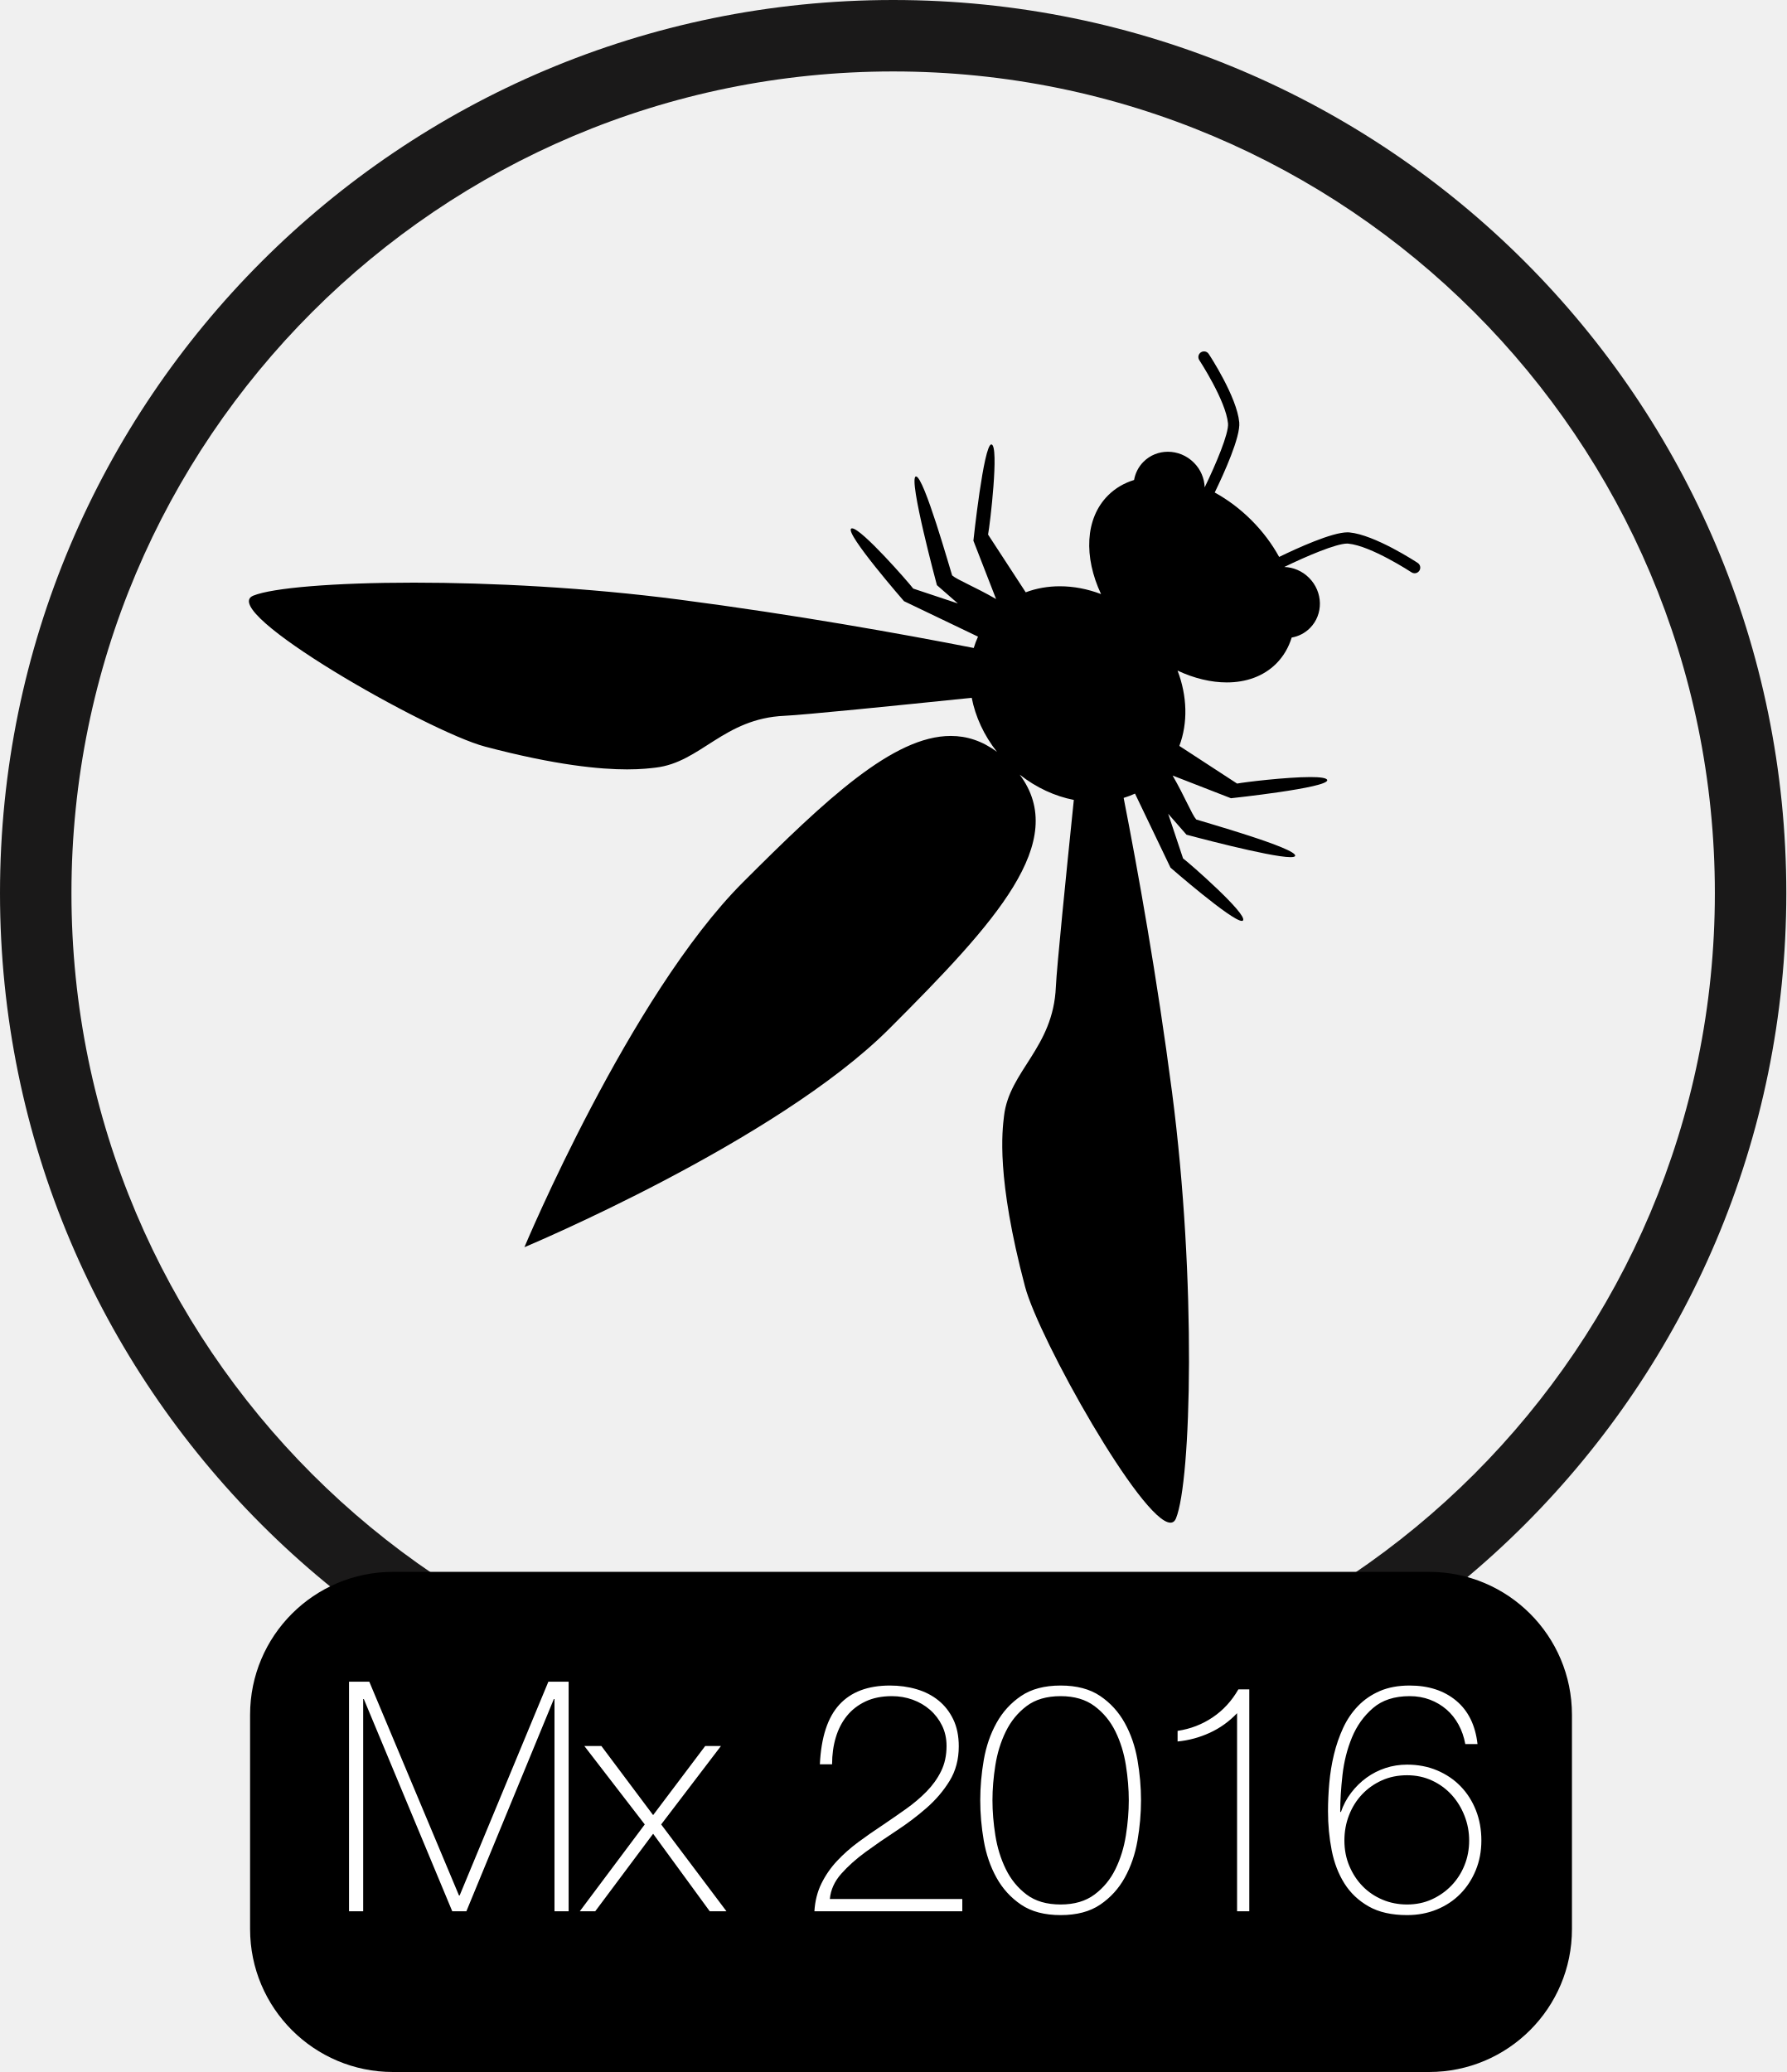
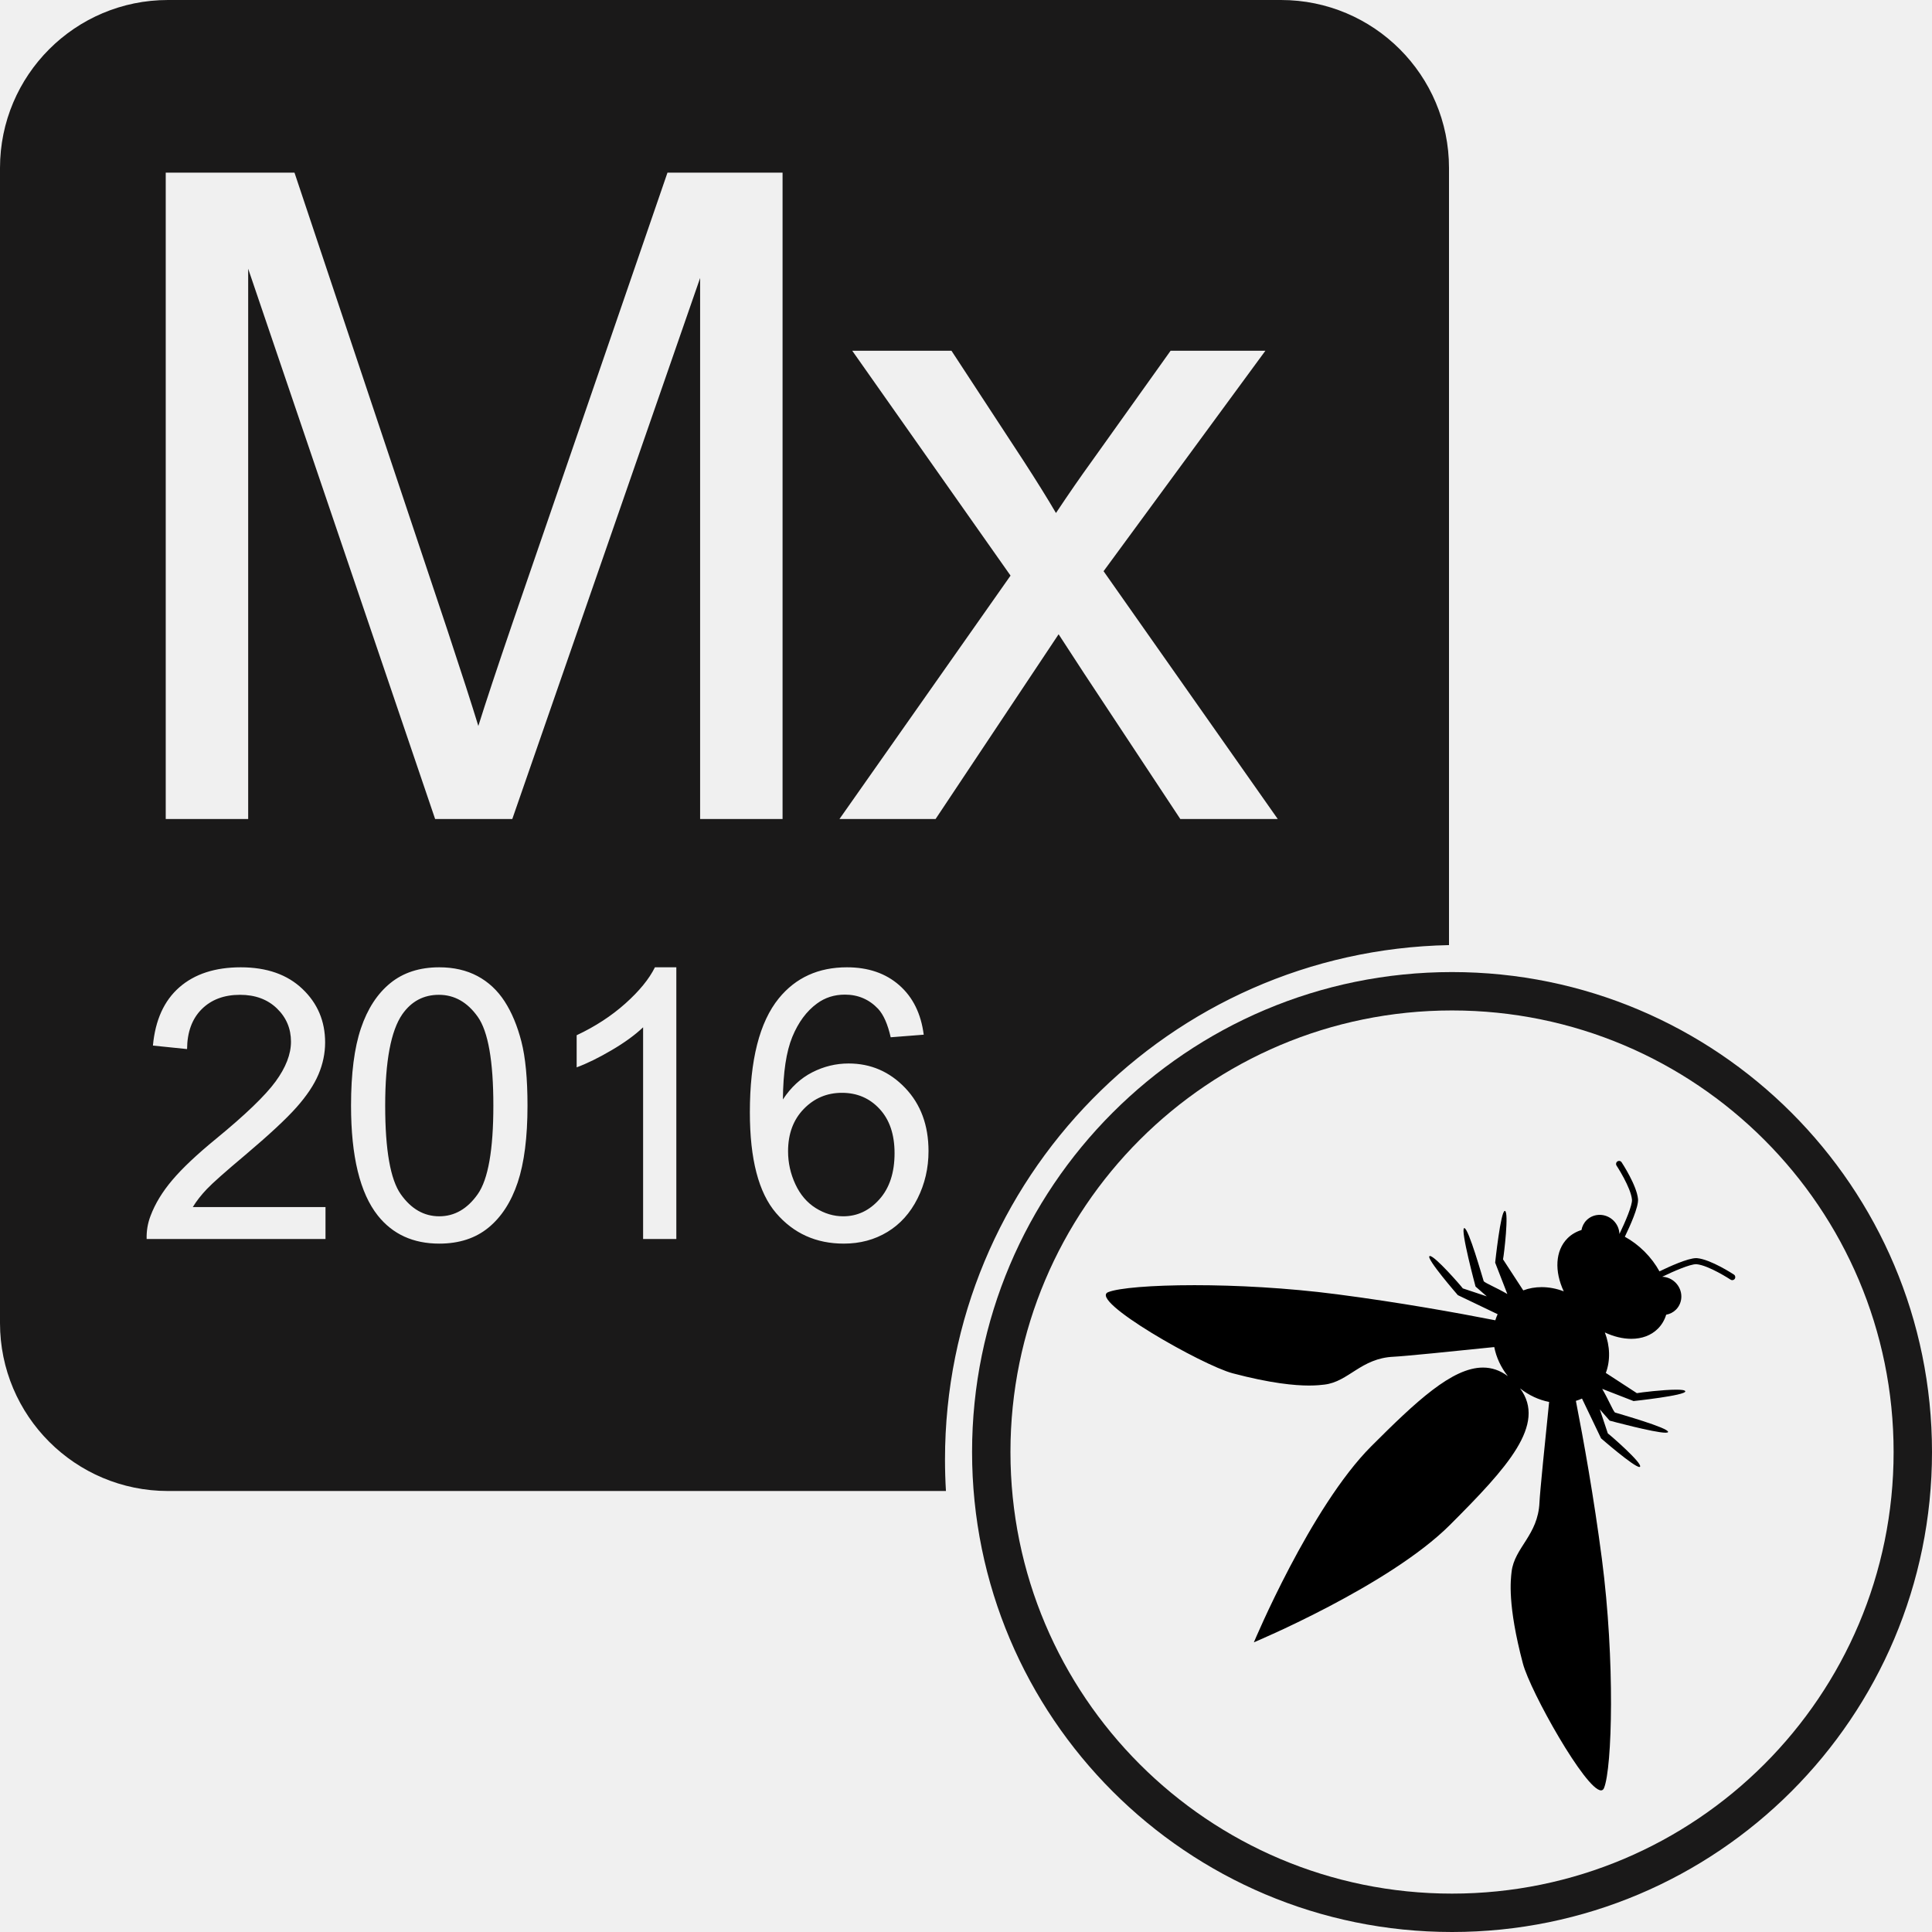
- <svg xmlns="http://www.w3.org/2000/svg" width="100px" height="116px" viewBox="0 0 100 116" version="1.1">
+ <svg xmlns="http://www.w3.org/2000/svg" width="92px" height="92px" viewBox="0 0 92 92" version="1.1">
  <defs />
  <g id="Page-1" stroke="none" stroke-width="1" fill="none" fill-rule="evenodd">
-     <g id="MainScreen-Standards" transform="translate(-704, -239)">
-       <g id="owasp_logo_Mx_2016" transform="translate(704, 239)">
-         <path d="M50,100 C22.386,100 0,77.614 0,50 C0,22.386 22.386,7.10542736e-15 50,7.10542736e-15 C77.614,7.10542736e-15 100,22.386 100,50 C100,77.614 77.614,100 50,100 M50,4 C75.405,4 96,24.595 96,50 C96,75.405 75.405,96 50,96 C24.595,96 4,75.405 4,50 C4,24.595 24.595,4 50,4 Z" id="Fill-1" fill="#1A1919" />
-         <path d="M65.523,85.246 C63.937,85.245 58.16,74.963 57.383,72.031 C55.76,65.894 56.109,63.301 56.207,62.472 C56.504,59.941 58.96,58.676 59.108,55.253 C59.154,54.196 59.688,48.911 60.114,44.783 C59.063,44.578 58.015,44.102 57.084,43.367 C59.88,47.117 55.765,51.61 49.787,57.589 C43.441,63.935 29.357,69.824 29.357,69.824 C29.357,69.824 35.247,55.74 41.592,49.394 C46.256,44.73 50.016,41.201 53.224,41.201 C54.128,41.201 54.989,41.481 55.814,42.095 C55.078,41.165 54.604,40.118 54.398,39.066 C50.27,39.493 44.984,40.027 43.928,40.073 C40.504,40.221 39.239,42.677 36.71,42.974 C36.418,43.008 35.909,43.074 35.106,43.074 C33.621,43.074 31.131,42.851 27.149,41.797 C23.961,40.954 12.08,34.195 14.182,33.346 C15.254,32.912 18.669,32.619 23.166,32.619 C27.492,32.619 32.818,32.89 38.021,33.568 C44.508,34.413 50.457,35.482 54.511,36.277 C54.577,36.059 54.656,35.848 54.75,35.642 L50.606,33.656 C50.606,33.656 47.295,29.857 47.649,29.595 C47.662,29.585 47.68,29.58 47.701,29.58 C48.22,29.58 50.868,32.608 51.123,32.952 C51.319,33.018 52.442,33.392 53.623,33.785 L52.45,32.76 C52.45,32.76 50.846,26.817 51.264,26.677 C51.269,26.676 51.275,26.675 51.281,26.675 C51.721,26.675 53.177,31.842 53.302,32.214 C53.588,32.465 54.554,32.841 55.762,33.537 L54.492,30.271 C54.492,30.271 55.067,24.881 55.497,24.881 C55.501,24.881 55.504,24.882 55.507,24.882 C55.941,24.969 55.422,29.377 55.313,29.927 C55.47,30.167 56.444,31.662 57.421,33.16 C58.022,32.934 58.668,32.822 59.332,32.822 C60.094,32.822 60.878,32.97 61.638,33.26 C60.664,31.187 60.738,29.026 62.029,27.736 C62.438,27.327 62.934,27.041 63.487,26.872 C63.554,26.495 63.729,26.137 64.016,25.85 C64.389,25.477 64.881,25.291 65.379,25.291 C65.9,25.291 66.428,25.495 66.833,25.9 C67.221,26.286 67.422,26.786 67.439,27.285 C68.062,26 68.798,24.266 68.746,23.705 C68.626,22.434 67.152,20.184 67.139,20.162 C67.043,20.016 67.083,19.82 67.229,19.724 C67.282,19.689 67.342,19.672 67.402,19.672 C67.504,19.672 67.605,19.722 67.665,19.815 C67.73,19.912 69.241,22.218 69.375,23.646 C69.45,24.463 68.512,26.522 68.001,27.573 C68.719,27.966 69.419,28.485 70.058,29.124 C70.696,29.762 71.215,30.462 71.608,31.18 C72.62,30.688 74.56,29.802 75.436,29.802 C75.47,29.802 75.504,29.803 75.535,29.806 C76.963,29.94 79.27,31.451 79.366,31.516 C79.512,31.611 79.552,31.807 79.456,31.952 C79.395,32.044 79.295,32.095 79.192,32.095 C79.133,32.095 79.073,32.078 79.02,32.043 C78.997,32.028 76.748,30.554 75.476,30.435 C75.457,30.433 75.437,30.432 75.415,30.432 C74.797,30.432 73.136,31.139 71.896,31.742 C72.395,31.759 72.895,31.961 73.281,32.348 C74.073,33.139 74.095,34.4 73.331,35.164 C73.044,35.451 72.687,35.628 72.31,35.693 C72.139,36.247 71.853,36.743 71.445,37.152 C70.733,37.864 69.757,38.205 68.677,38.205 C67.798,38.205 66.85,37.979 65.92,37.543 C66.465,38.965 66.506,40.47 66.021,41.76 C67.518,42.736 69.015,43.711 69.254,43.868 C69.648,43.79 72.01,43.503 73.358,43.503 C73.897,43.503 74.274,43.549 74.299,43.672 C74.386,44.105 68.911,44.689 68.911,44.689 L65.644,43.418 C66.341,44.627 66.716,45.593 66.967,45.879 C67.345,46.006 72.642,47.499 72.503,47.917 C72.487,47.966 72.394,47.987 72.242,47.987 C71.074,47.987 66.421,46.73 66.421,46.73 L65.395,45.558 C65.789,46.739 66.163,47.861 66.229,48.058 C66.588,48.323 69.847,51.177 69.585,51.531 C69.572,51.549 69.55,51.557 69.519,51.557 C68.947,51.557 65.526,48.575 65.526,48.575 L63.539,44.43 C63.334,44.525 63.121,44.603 62.903,44.67 C63.698,48.723 64.768,54.672 65.614,61.159 C66.996,71.773 66.685,82.895 65.836,84.998 C65.768,85.168 65.661,85.246 65.523,85.246" id="Fill-4" fill="#000000" />
-         <rect id="Rectangle-10" fill="#000000" x="14" y="88" width="74" height="28" rx="8" />
-         <path d="M19.539,94.148 L20.673,94.148 L25.695,106.118 L25.731,106.118 L30.699,94.148 L31.833,94.148 L31.833,107 L31.041,107 L31.041,95.12 L31.005,95.12 L26.109,107 L25.317,107 L20.367,95.12 L20.331,95.12 L20.331,107 L19.539,107 L19.539,94.148 Z M36.095,102.14 L32.711,97.748 L33.665,97.748 L36.563,101.618 L39.479,97.748 L40.361,97.748 L37.013,102.14 L40.667,107 L39.731,107 L36.563,102.662 L33.323,107 L32.459,107 L36.095,102.14 Z M45.591,107 C45.627,106.424 45.759,105.905 45.987,105.443 C46.215,104.981 46.506,104.561 46.86,104.183 C47.214,103.805 47.61,103.454 48.048,103.13 C48.486,102.806 48.933,102.494 49.389,102.194 C49.833,101.894 50.271,101.591 50.703,101.285 C51.135,100.979 51.522,100.652 51.864,100.304 C52.206,99.956 52.479,99.575 52.683,99.161 C52.887,98.747 52.989,98.276 52.989,97.748 C52.989,97.328 52.905,96.947 52.737,96.605 C52.569,96.263 52.344,95.969 52.062,95.723 C51.78,95.477 51.456,95.288 51.09,95.156 C50.724,95.024 50.337,94.958 49.929,94.958 C49.365,94.958 48.873,95.057 48.453,95.255 C48.033,95.453 47.685,95.723 47.409,96.065 C47.133,96.407 46.926,96.809 46.788,97.271 C46.65,97.733 46.581,98.234 46.581,98.774 L45.897,98.774 C45.969,97.262 46.332,96.149 46.986,95.435 C47.64,94.721 48.585,94.364 49.821,94.364 C50.349,94.364 50.847,94.433 51.315,94.571 C51.783,94.709 52.191,94.919 52.539,95.201 C52.887,95.483 53.163,95.837 53.367,96.263 C53.571,96.689 53.673,97.19 53.673,97.766 C53.673,98.498 53.502,99.143 53.16,99.701 C52.818,100.259 52.386,100.766 51.864,101.222 C51.342,101.678 50.778,102.104 50.172,102.5 C49.566,102.896 48.996,103.289 48.462,103.679 C47.928,104.069 47.472,104.477 47.094,104.903 C46.716,105.329 46.503,105.8 46.455,106.316 L53.871,106.316 L53.871,107 L45.591,107 Z M59.375,107.216 C58.475,107.216 57.737,107.021 57.161,106.631 C56.585,106.241 56.126,105.737 55.784,105.119 C55.442,104.501 55.205,103.811 55.073,103.049 C54.941,102.287 54.875,101.534 54.875,100.79 C54.875,100.046 54.941,99.293 55.073,98.531 C55.205,97.769 55.442,97.079 55.784,96.461 C56.126,95.843 56.585,95.339 57.161,94.949 C57.737,94.559 58.475,94.364 59.375,94.364 C60.275,94.364 61.013,94.559 61.589,94.949 C62.165,95.339 62.624,95.843 62.966,96.461 C63.308,97.079 63.545,97.769 63.677,98.531 C63.809,99.293 63.875,100.046 63.875,100.79 C63.875,101.534 63.809,102.287 63.677,103.049 C63.545,103.811 63.308,104.501 62.966,105.119 C62.624,105.737 62.165,106.241 61.589,106.631 C61.013,107.021 60.275,107.216 59.375,107.216 Z M59.375,106.622 C60.143,106.622 60.776,106.436 61.274,106.064 C61.772,105.692 62.162,105.218 62.444,104.642 C62.726,104.066 62.921,103.436 63.029,102.752 C63.137,102.068 63.191,101.414 63.191,100.79 C63.191,100.166 63.137,99.512 63.029,98.828 C62.921,98.144 62.726,97.514 62.444,96.938 C62.162,96.362 61.772,95.888 61.274,95.516 C60.776,95.144 60.143,94.958 59.375,94.958 C58.595,94.958 57.959,95.144 57.467,95.516 C56.975,95.888 56.588,96.362 56.306,96.938 C56.024,97.514 55.829,98.144 55.721,98.828 C55.613,99.512 55.559,100.166 55.559,100.79 C55.559,101.414 55.613,102.068 55.721,102.752 C55.829,103.436 56.024,104.066 56.306,104.642 C56.588,105.218 56.975,105.692 57.467,106.064 C57.959,106.436 58.595,106.622 59.375,106.622 Z M69.253,95.912 C68.809,96.38 68.299,96.746 67.723,97.01 C67.147,97.274 66.547,97.436 65.923,97.496 L65.923,96.902 C66.643,96.794 67.297,96.542 67.885,96.146 C68.473,95.75 68.953,95.228 69.325,94.58 L69.937,94.58 L69.937,107 L69.253,107 L69.253,95.912 Z M78.771,107.216 C77.907,107.216 77.19,107.054 76.62,106.73 C76.05,106.406 75.597,105.977 75.261,105.443 C74.925,104.909 74.688,104.291 74.55,103.589 C74.412,102.887 74.343,102.158 74.343,101.402 C74.343,100.898 74.367,100.373 74.415,99.827 C74.463,99.281 74.55,98.747 74.676,98.225 C74.802,97.703 74.973,97.208 75.189,96.74 C75.405,96.272 75.684,95.861 76.026,95.507 C76.368,95.153 76.776,94.874 77.25,94.67 C77.724,94.466 78.279,94.364 78.915,94.364 C79.971,94.364 80.838,94.646 81.516,95.21 C82.194,95.774 82.593,96.584 82.713,97.64 L82.029,97.64 C81.957,97.244 81.831,96.881 81.651,96.551 C81.471,96.221 81.246,95.939 80.976,95.705 C80.706,95.471 80.397,95.288 80.049,95.156 C79.701,95.024 79.323,94.958 78.915,94.958 C78.063,94.958 77.379,95.18 76.863,95.624 C76.347,96.068 75.954,96.617 75.684,97.271 C75.414,97.925 75.237,98.627 75.153,99.377 C75.069,100.127 75.027,100.808 75.027,101.42 L75.063,101.456 C75.195,101.06 75.387,100.697 75.639,100.367 C75.891,100.037 76.179,99.755 76.503,99.521 C76.827,99.287 77.181,99.107 77.565,98.981 C77.949,98.855 78.351,98.792 78.771,98.792 C79.383,98.792 79.944,98.9 80.454,99.116 C80.964,99.332 81.402,99.629 81.768,100.007 C82.134,100.385 82.419,100.832 82.623,101.348 C82.827,101.864 82.929,102.428 82.929,103.04 C82.929,103.64 82.824,104.195 82.614,104.705 C82.404,105.215 82.116,105.656 81.75,106.028 C81.384,106.4 80.946,106.691 80.436,106.901 C79.926,107.111 79.371,107.216 78.771,107.216 Z M75.261,103.04 C75.261,103.556 75.354,104.033 75.54,104.471 C75.726,104.909 75.975,105.287 76.287,105.605 C76.599,105.923 76.968,106.172 77.394,106.352 C77.82,106.532 78.279,106.622 78.771,106.622 C79.275,106.622 79.737,106.526 80.157,106.334 C80.577,106.142 80.943,105.884 81.255,105.56 C81.567,105.236 81.81,104.858 81.984,104.426 C82.158,103.994 82.245,103.532 82.245,103.04 C82.245,102.56 82.158,102.098 81.984,101.654 C81.81,101.21 81.57,100.82 81.264,100.484 C80.958,100.148 80.592,99.881 80.166,99.683 C79.74,99.485 79.275,99.386 78.771,99.386 C78.255,99.386 77.784,99.482 77.358,99.674 C76.932,99.866 76.563,100.127 76.251,100.457 C75.939,100.787 75.696,101.174 75.522,101.618 C75.348,102.062 75.261,102.536 75.261,103.04 Z" id="Mx-2016" fill="#FFFFFF" />
-       </g>
+     <g id="owasp_logo_Mx_2016">
+       <path d="M69,45.005 C55.7,45.271 45,56.136 45,69.5 C45,70.004 45.015,70.504 45.045,71 L8,71 C3.582,71 5.41083001e-16,67.418 0,63 L0,8 C-5.41083001e-16,3.582 3.582,8.11624501e-16 8,0 L61,0 C65.418,-8.11624501e-16 69,3.582 69,8 L69,45.005 Z M7.892,39 L11.818,39 L11.818,12.797 L20.72,39 L24.395,39 L33.339,13.238 L33.339,39 L37.265,39 L37.265,8.22 L31.785,8.22 L24.416,29.636 C23.674,31.805 23.128,33.45 22.778,34.57 C22.47,33.562 21.98,32.043 21.308,30.014 L14.023,8.22 L7.892,8.22 L7.892,39 Z M39.975,39 L44.552,39 L50.41,30.203 L51.627,32.071 L56.205,39 L60.845,39 L52.551,27.2 L60.257,16.702 L55.743,16.702 L51.984,21.972 C51.466,22.686 50.9,23.505 50.284,24.429 C49.892,23.757 49.374,22.924 48.73,21.93 L45.308,16.702 L40.583,16.702 L48.121,27.41 L39.975,39 Z M15.5,57.479 L9.181,57.479 C9.356,57.192 9.579,56.907 9.849,56.623 C10.118,56.338 10.728,55.798 11.677,55.001 C12.814,54.04 13.627,53.284 14.116,52.733 C14.605,52.183 14.955,51.658 15.166,51.16 C15.377,50.662 15.482,50.155 15.482,49.64 C15.482,48.626 15.122,47.776 14.401,47.091 C13.681,46.405 12.702,46.062 11.466,46.062 C10.241,46.062 9.266,46.38 8.539,47.016 C7.813,47.652 7.394,48.576 7.282,49.789 L8.908,49.956 C8.914,49.147 9.146,48.515 9.603,48.058 C10.06,47.601 10.669,47.372 11.431,47.372 C12.151,47.372 12.736,47.587 13.184,48.018 C13.632,48.449 13.856,48.978 13.856,49.604 C13.856,50.202 13.61,50.836 13.118,51.507 C12.626,52.178 11.68,53.088 10.279,54.236 C9.377,54.975 8.687,55.625 8.21,56.188 C7.732,56.75 7.385,57.321 7.168,57.901 C7.033,58.253 6.972,58.619 6.983,59 L15.5,59 L15.5,57.479 Z M16.716,52.646 C16.716,55.065 17.141,56.812 17.991,57.884 C18.7,58.774 19.675,59.22 20.918,59.22 C21.861,59.22 22.642,58.966 23.26,58.459 C23.878,57.953 24.342,57.235 24.653,56.306 C24.963,55.377 25.119,54.157 25.119,52.646 C25.119,51.368 25.022,50.353 24.829,49.6 C24.635,48.847 24.369,48.208 24.029,47.684 C23.689,47.16 23.258,46.758 22.737,46.48 C22.215,46.202 21.609,46.062 20.918,46.062 C19.98,46.062 19.202,46.314 18.584,46.818 C17.966,47.322 17.5,48.039 17.187,48.967 C16.873,49.896 16.716,51.122 16.716,52.646 Z M32.206,59 L32.206,46.062 L31.187,46.062 C30.911,46.619 30.442,47.193 29.78,47.785 C29.118,48.377 28.345,48.881 27.46,49.297 L27.46,50.826 C27.952,50.645 28.507,50.372 29.125,50.009 C29.744,49.646 30.243,49.282 30.624,48.919 L30.624,59 L32.206,59 Z M43.987,49.271 C43.858,48.269 43.47,47.483 42.822,46.915 C42.175,46.347 41.344,46.062 40.331,46.062 C38.971,46.062 37.89,46.555 37.087,47.539 C36.167,48.67 35.708,50.48 35.708,52.971 C35.708,55.197 36.124,56.795 36.956,57.765 C37.788,58.735 38.863,59.22 40.181,59.22 C40.955,59.22 41.646,59.035 42.255,58.666 C42.865,58.297 43.344,57.765 43.692,57.071 C44.041,56.376 44.215,55.625 44.215,54.816 C44.215,53.586 43.845,52.583 43.103,51.806 C42.362,51.03 41.464,50.642 40.41,50.642 C39.806,50.642 39.229,50.782 38.678,51.063 C38.127,51.345 37.662,51.775 37.281,52.355 C37.292,51.066 37.442,50.073 37.729,49.376 C38.016,48.679 38.409,48.148 38.907,47.785 C39.288,47.504 39.73,47.363 40.234,47.363 C40.861,47.363 41.388,47.589 41.816,48.04 C42.074,48.321 42.273,48.772 42.414,49.394 L43.987,49.271 Z M37.527,54.825 C37.527,53.993 37.776,53.321 38.274,52.808 C38.772,52.295 39.378,52.039 40.093,52.039 C40.814,52.039 41.412,52.295 41.886,52.808 C42.361,53.321 42.598,54.022 42.598,54.913 C42.598,55.839 42.358,56.571 41.877,57.11 C41.397,57.649 40.823,57.919 40.155,57.919 C39.698,57.919 39.261,57.789 38.845,57.528 C38.429,57.267 38.105,56.888 37.874,56.39 C37.643,55.892 37.527,55.37 37.527,54.825 Z M18.342,52.646 C18.342,54.761 18.59,56.168 19.085,56.869 C19.58,57.569 20.191,57.919 20.918,57.919 C21.644,57.919 22.255,57.567 22.75,56.864 C23.245,56.161 23.493,54.755 23.493,52.646 C23.493,50.524 23.245,49.115 22.75,48.418 C22.255,47.721 21.638,47.372 20.9,47.372 C20.173,47.372 19.593,47.68 19.16,48.295 C18.615,49.08 18.342,50.53 18.342,52.646 Z" id="Fill-1" fill="#1A1919" />
+       <path d="M69.144,92 C56.521,92 46.289,81.767 46.289,69.144 C46.289,56.522 56.521,46.289 69.144,46.289 C81.767,46.289 92,56.522 92,69.144 C92,81.767 81.767,92 69.144,92 M69.144,48.117 C80.757,48.117 90.172,57.531 90.172,69.144 C90.172,80.757 80.757,90.172 69.144,90.172 C57.531,90.172 48.117,80.757 48.117,69.144 C48.117,57.531 57.531,48.117 69.144,48.117 Z" id="Fill-1-Copy" fill="#1A1919" />
+       <path d="M76.24,85.256 C75.515,85.255 72.874,80.555 72.519,79.215 C71.777,76.41 71.937,75.224 71.981,74.845 C72.117,73.688 73.24,73.11 73.308,71.545 C73.329,71.062 73.573,68.646 73.768,66.759 C73.287,66.666 72.808,66.448 72.383,66.112 C73.66,67.826 71.78,69.88 69.047,72.614 C66.146,75.514 59.708,78.206 59.708,78.206 C59.708,78.206 62.4,71.768 65.301,68.867 C67.433,66.735 69.151,65.122 70.618,65.122 C71.031,65.122 71.425,65.25 71.802,65.531 C71.465,65.106 71.249,64.627 71.155,64.146 C69.267,64.342 66.851,64.585 66.369,64.606 C64.804,64.674 64.225,65.797 63.069,65.933 C62.936,65.948 62.703,65.978 62.336,65.978 C61.657,65.978 60.519,65.876 58.699,65.395 C57.242,65.009 51.811,61.92 52.771,61.531 C53.261,61.333 54.822,61.199 56.878,61.199 C58.855,61.199 61.29,61.323 63.668,61.633 C66.634,62.019 69.353,62.508 71.206,62.871 C71.236,62.772 71.272,62.675 71.316,62.581 L69.421,61.673 C69.421,61.673 67.908,59.937 68.07,59.817 C68.076,59.812 68.084,59.81 68.093,59.81 C68.331,59.81 69.541,61.194 69.658,61.352 C69.747,61.381 70.26,61.553 70.8,61.732 L70.264,61.264 C70.264,61.264 69.531,58.547 69.722,58.483 C69.724,58.482 69.727,58.482 69.73,58.482 C69.931,58.482 70.596,60.844 70.654,61.014 C70.784,61.129 71.226,61.301 71.778,61.619 L71.198,60.126 C71.198,60.126 71.461,57.662 71.657,57.662 C71.659,57.662 71.66,57.662 71.662,57.663 C71.86,57.702 71.623,59.717 71.573,59.969 C71.645,60.079 72.09,60.762 72.536,61.447 C72.811,61.343 73.107,61.292 73.41,61.292 C73.758,61.292 74.117,61.359 74.464,61.492 C74.019,60.545 74.053,59.557 74.643,58.967 C74.83,58.78 75.057,58.65 75.309,58.572 C75.34,58.4 75.42,58.236 75.551,58.105 C75.722,57.934 75.947,57.85 76.174,57.85 C76.412,57.85 76.654,57.943 76.839,58.128 C77.016,58.305 77.108,58.533 77.116,58.761 C77.401,58.173 77.737,57.381 77.713,57.124 C77.659,56.543 76.985,55.515 76.979,55.505 C76.935,55.438 76.953,55.349 77.02,55.305 C77.044,55.289 77.072,55.281 77.099,55.281 C77.146,55.281 77.192,55.304 77.219,55.346 C77.249,55.391 77.939,56.445 78.001,57.098 C78.035,57.471 77.606,58.412 77.373,58.893 C77.701,59.072 78.021,59.309 78.313,59.601 C78.605,59.893 78.842,60.213 79.022,60.541 C79.484,60.317 80.371,59.911 80.771,59.911 C80.787,59.911 80.802,59.912 80.817,59.913 C81.469,59.975 82.524,60.665 82.568,60.695 C82.634,60.738 82.653,60.828 82.609,60.895 C82.581,60.937 82.535,60.959 82.488,60.959 C82.461,60.959 82.434,60.952 82.41,60.936 C82.399,60.929 81.371,60.255 80.79,60.201 C80.781,60.2 80.772,60.2 80.762,60.2 C80.479,60.2 79.72,60.523 79.153,60.798 C79.381,60.806 79.61,60.898 79.786,61.075 C80.148,61.437 80.158,62.013 79.809,62.363 C79.678,62.494 79.515,62.574 79.342,62.605 C79.265,62.858 79.134,63.084 78.947,63.271 C78.622,63.597 78.176,63.753 77.682,63.753 C77.28,63.753 76.847,63.65 76.422,63.45 C76.671,64.1 76.69,64.788 76.468,65.378 C77.152,65.824 77.836,66.27 77.946,66.341 C78.126,66.306 79.205,66.175 79.821,66.175 C80.068,66.175 80.24,66.195 80.252,66.252 C80.291,66.45 77.789,66.717 77.789,66.717 L76.295,66.136 C76.614,66.688 76.785,67.13 76.9,67.261 C77.073,67.318 79.494,68.001 79.431,68.192 C79.424,68.214 79.381,68.224 79.311,68.224 C78.778,68.224 76.651,67.65 76.651,67.65 L76.182,67.114 C76.362,67.654 76.532,68.167 76.563,68.257 C76.727,68.378 78.217,69.682 78.097,69.844 C78.091,69.853 78.081,69.856 78.067,69.856 C77.805,69.856 76.241,68.493 76.241,68.493 L75.333,66.598 C75.239,66.642 75.142,66.677 75.042,66.708 C75.406,68.561 75.895,71.28 76.282,74.245 C76.913,79.097 76.771,84.181 76.383,85.142 C76.352,85.22 76.303,85.256 76.24,85.256" id="Fill-4" fill="#000000" />
    </g>
  </g>
</svg>
